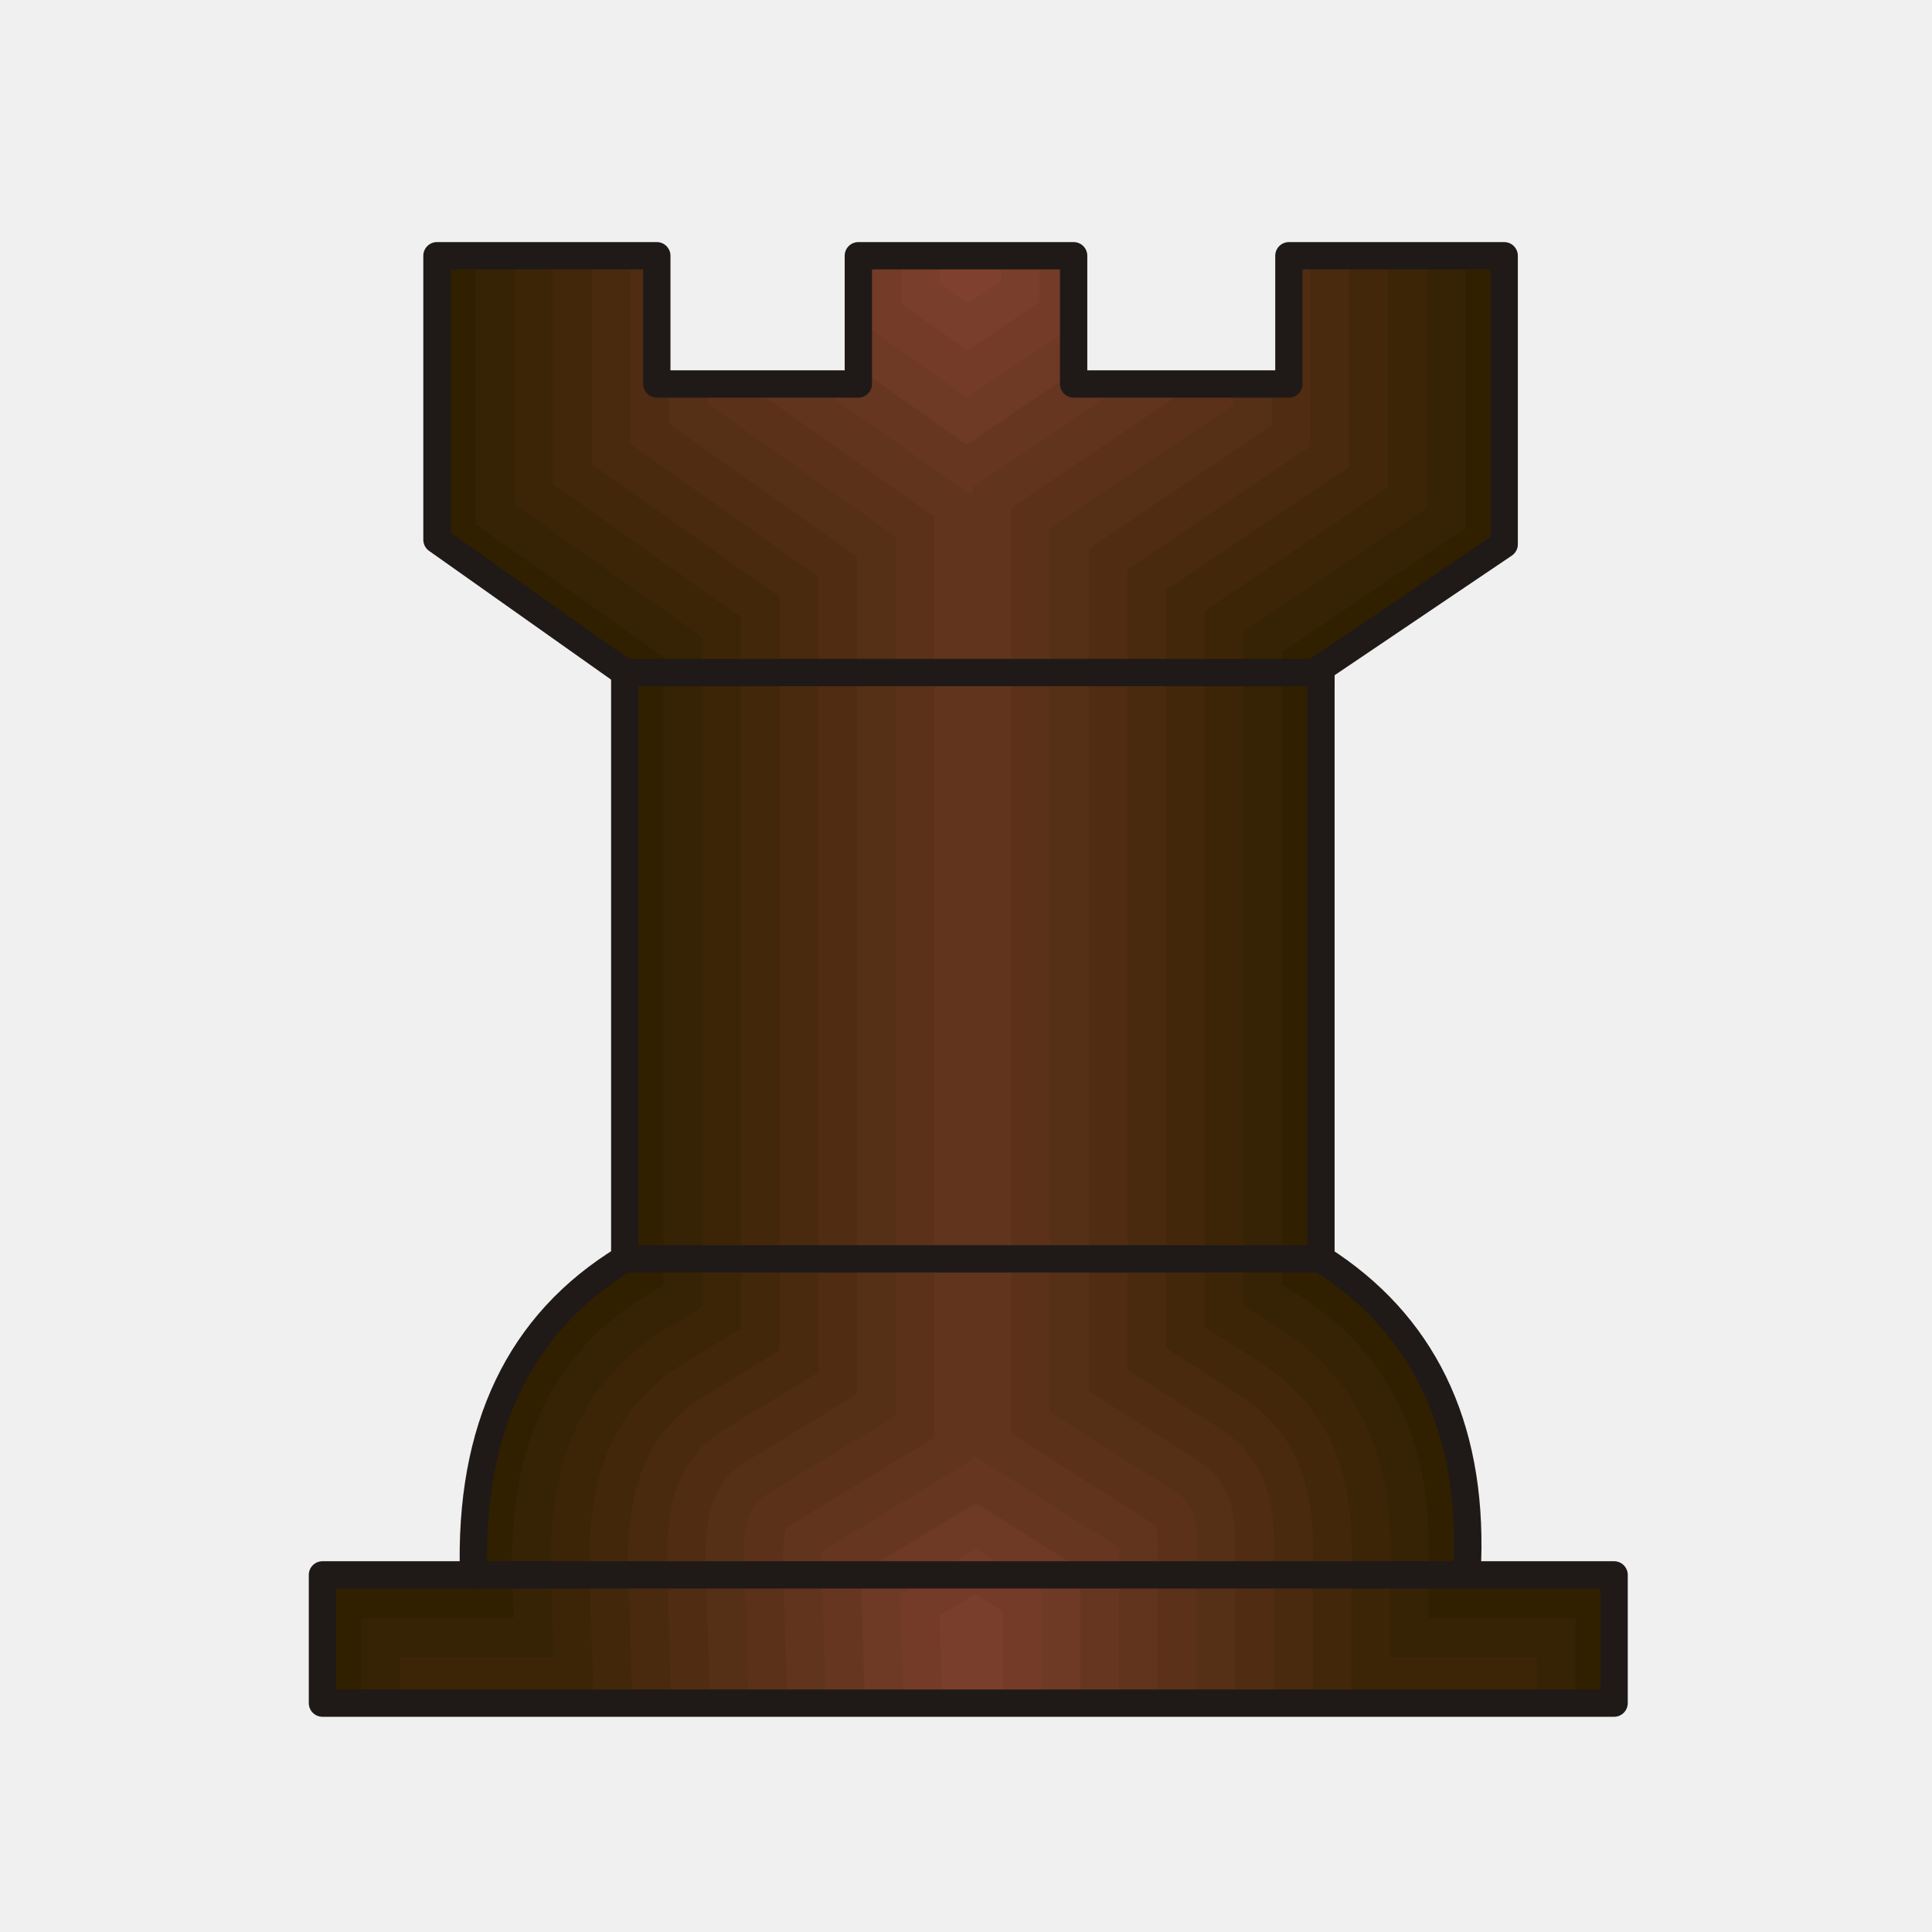
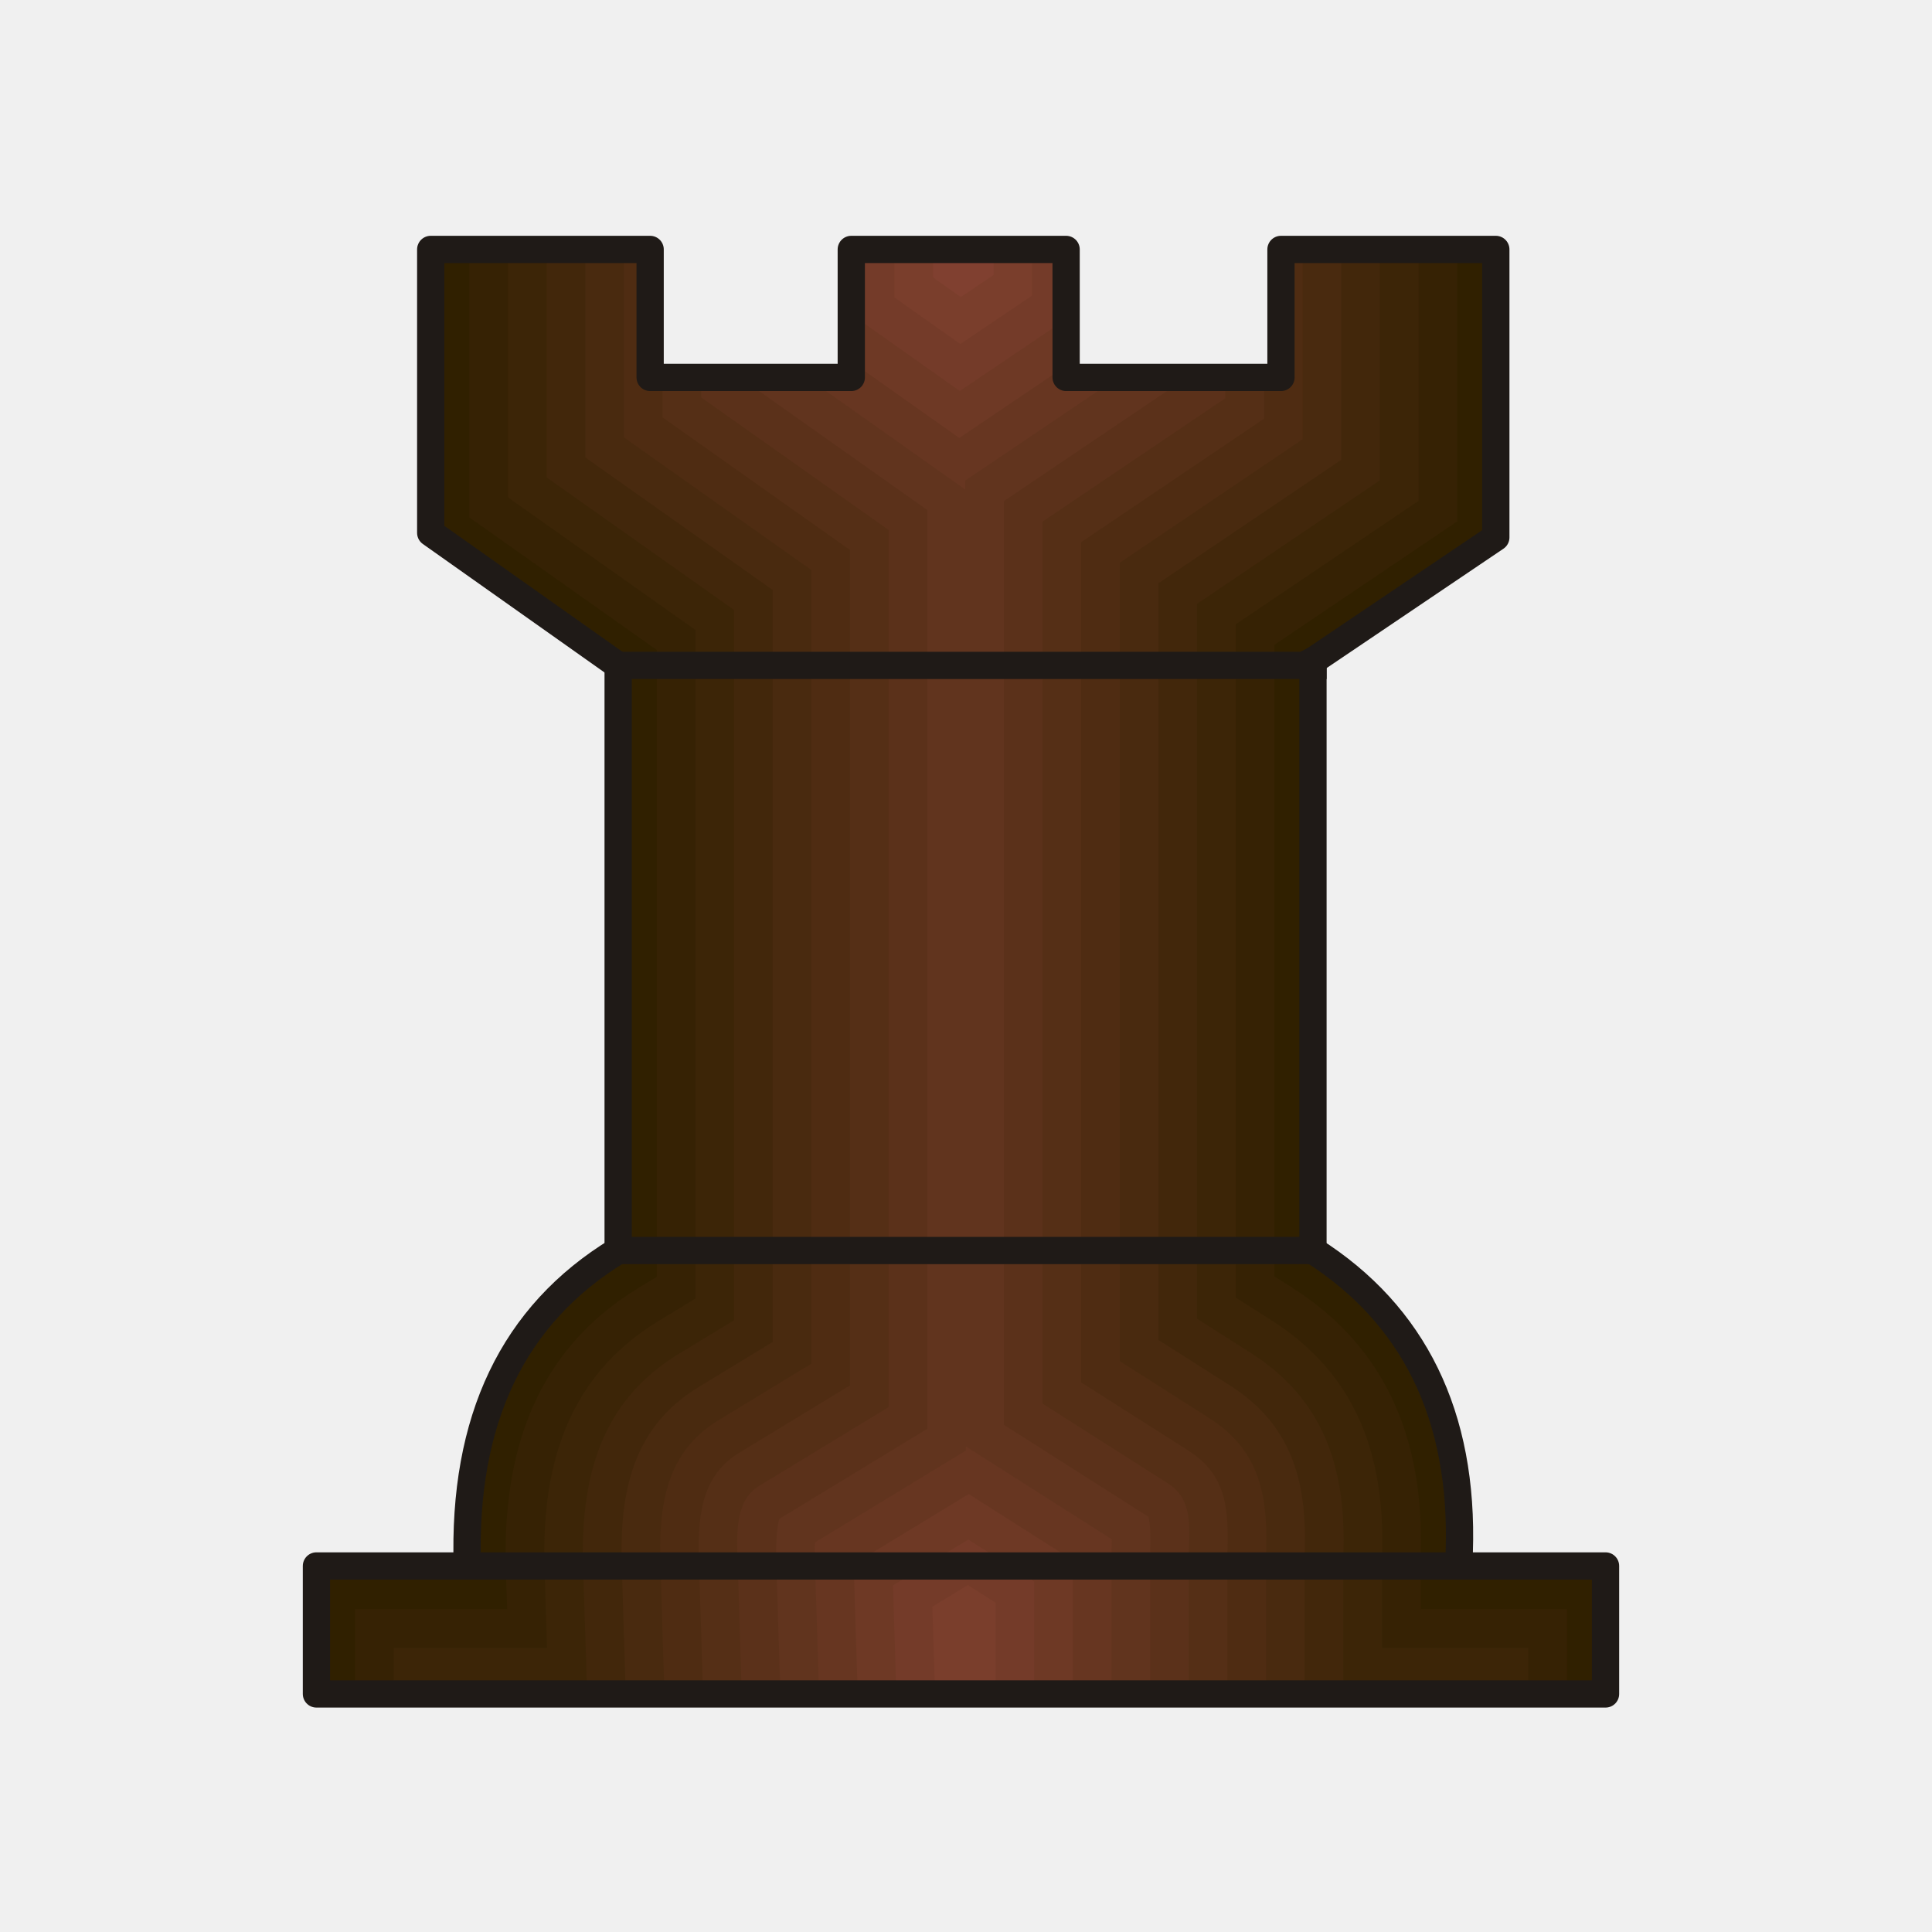
- <svg xmlns="http://www.w3.org/2000/svg" xml:space="preserve" width="99.802mm" height="99.802mm" style="shape-rendering:geometricPrecision; text-rendering:geometricPrecision; image-rendering:optimizeQuality; fill-rule:evenodd; clip-rule:evenodd" viewBox="0 0 99.802 99.802" id="svg4999" version="1.1">
-   <defs id="defs5001">
-     <style type="text/css" id="style5003">
-    
-     .str0 {stroke:white;stroke-width:0.076}
-     .str2 {stroke:#1F1A17;stroke-width:1.411}
-     .str1 {stroke:#1F1A17;stroke-width:1.411;stroke-linecap:round;stroke-linejoin:round}
-     .fil0 {fill:none}
- 
-     .fil1 {fill:#302000}
-     .fil2 {fill:#362204}
-     .fil3 {fill:#3C2507}
-     .fil4 {fill:#42270B}
-     .fil5 {fill:#492A0F}
-     .fil6 {fill:#4F2C12}
-     .fil7 {fill:#552F16}
-     .fil8 {fill:#5B311A}
-     .fil9 {fill:#61341E}
-     .fil10 {fill:#673621}
-     .fil11 {fill:#6E3925}
-     .fil12 {fill:#743B29}
-     .fil13 {fill:#7A3E2C}
-     .fil14 {fill:#804030}
-    
-   </style>
-   </defs>
-   <g id="Layer_x0020_1">
-     <g id="_58562728">
-       <path id="_41865824" class="fil1" d="M24.465 81.59l-7.808 0 0 6.625 66.723 0 0 -6.625 -7.572 0 -1.994 0 1.994 -0.71 0.001 -0.047 0 -0.005 0 -0.003 0 -0.005 0 -0.001 0 -0.003 0 -0.003 0 -0.005 0 -0.001 0 -0.003 0 -0.009 0 -0.001 0 -0.003 0 -0.003 0 -0.005 0 -0.005 0 -0.003 0 -0.005 0 -0.001 0 -0.003 0 -0.003 0 -0.005 0 -0.001 0 -0.003 0 -0.003 0 -0.005 0 -0.001 0 -0.003 0 -0.009 0 -0 0 -0.003 0 -0.009 0 -0.003 0.001 -0.033 0 -0 0 -0.002c0.023,-0.872 0.002,-1.716 -0.061,-2.531l-0.001 -0.01c-0.008,-0.1 -0.016,-0.199 -0.025,-0.298l-0 -0.003c-0.009,-0.098 -0.019,-0.195 -0.029,-0.292l-0.002 -0.019c-0.021,-0.195 -0.044,-0.388 -0.07,-0.579l-0.002 -0.016c-0.026,-0.19 -0.054,-0.379 -0.085,-0.565l-0.004 -0.025c-0.031,-0.185 -0.064,-0.369 -0.1,-0.551l-0.005 -0.026c-0.017,-0.084 -0.034,-0.167 -0.051,-0.25l-0.009 -0.04c-0.017,-0.08 -0.035,-0.16 -0.053,-0.24l-0.009 -0.041c-0.04,-0.175 -0.083,-0.349 -0.128,-0.521l-0.007 -0.025c-0.022,-0.082 -0.044,-0.164 -0.067,-0.245l-0.008 -0.027c-0.023,-0.082 -0.047,-0.164 -0.071,-0.245l-0.007 -0.022c-0.025,-0.083 -0.05,-0.166 -0.076,-0.248l-0.004 -0.014c-0.025,-0.081 -0.051,-0.161 -0.078,-0.241l-0.014 -0.041c-0.026,-0.077 -0.052,-0.154 -0.08,-0.231l-0.004 -0.011c-0.029,-0.083 -0.059,-0.167 -0.09,-0.249l-0.003 -0.008c-0.03,-0.082 -0.062,-0.164 -0.093,-0.245l-0.007 -0.018c-0.03,-0.076 -0.06,-0.152 -0.091,-0.227l-0.018 -0.044c-0.03,-0.072 -0.06,-0.144 -0.091,-0.215l-0.008 -0.018c-0.032,-0.075 -0.065,-0.15 -0.099,-0.224l-0.017 -0.038c-0.032,-0.071 -0.065,-0.141 -0.098,-0.212l-0.011 -0.023c-0.034,-0.072 -0.068,-0.143 -0.103,-0.214l-0.022 -0.045c-0.033,-0.067 -0.067,-0.133 -0.101,-0.199l-0.015 -0.029c-0.036,-0.069 -0.072,-0.137 -0.108,-0.205l-0.021 -0.039c-0.036,-0.067 -0.073,-0.133 -0.11,-0.199l-0.014 -0.025c-0.038,-0.067 -0.076,-0.134 -0.115,-0.201l-0.03 -0.05c-0.036,-0.062 -0.073,-0.123 -0.11,-0.184l-0.018 -0.029c-0.039,-0.064 -0.079,-0.129 -0.12,-0.192l-0.03 -0.047c-0.04,-0.062 -0.08,-0.124 -0.12,-0.185l-0.008 -0.012c-0.045,-0.068 -0.09,-0.136 -0.136,-0.203l-0.031 -0.044c-0.04,-0.058 -0.081,-0.116 -0.122,-0.174l-0.028 -0.038c-0.042,-0.059 -0.084,-0.117 -0.127,-0.175l-0.038 -0.051c-0.041,-0.055 -0.082,-0.11 -0.123,-0.164l-0.032 -0.042c-0.043,-0.055 -0.086,-0.111 -0.129,-0.165l-0.048 -0.06c-0.04,-0.05 -0.081,-0.1 -0.121,-0.15l-0.043 -0.051c-0.041,-0.05 -0.083,-0.1 -0.125,-0.149l-0.065 -0.075c-0.037,-0.043 -0.074,-0.085 -0.111,-0.128l-0.061 -0.068c-0.038,-0.043 -0.077,-0.086 -0.116,-0.128 -0.03,-0.033 -0.061,-0.066 -0.092,-0.099l-0.089 -0.095c-0.031,-0.033 -0.062,-0.065 -0.094,-0.097 -0.032,-0.033 -0.064,-0.066 -0.096,-0.099l-0.088 -0.089c-0.034,-0.035 -0.069,-0.069 -0.103,-0.103l-0.084 -0.081c-0.037,-0.036 -0.074,-0.072 -0.111,-0.107l-0.082 -0.077c-0.04,-0.038 -0.081,-0.076 -0.121,-0.113l-0.047 -0.043c-0.051,-0.047 -0.102,-0.093 -0.154,-0.139l-0.067 -0.059c-0.046,-0.04 -0.092,-0.081 -0.138,-0.121 -0.031,-0.027 -0.063,-0.053 -0.095,-0.08 -0.037,-0.032 -0.074,-0.063 -0.112,-0.095 -0.038,-0.032 -0.078,-0.064 -0.117,-0.095 -0.034,-0.028 -0.067,-0.055 -0.101,-0.082l-0.078 -0.062c-0.047,-0.037 -0.094,-0.075 -0.141,-0.112l-0.067 -0.052c-0.051,-0.039 -0.102,-0.078 -0.153,-0.117l-0.003 -0.003c-0.071,-0.054 -0.144,-0.107 -0.216,-0.16l-0.001 -0c-0.064,-0.046 -0.128,-0.092 -0.193,-0.138l-0.037 -0.026 -0.006 -0.005c-0.075,-0.053 -0.151,-0.106 -0.228,-0.158l-0.004 -0.003c-0.077,-0.053 -0.155,-0.105 -0.234,-0.157l-0.002 -0.002c-0.079,-0.052 -0.159,-0.104 -0.24,-0.155l0 -30.286 0 -0.236 9.464 -6.388 0 -14.906 -11.12 0 0 6.625 -11.121 0 0 -6.625 -11.12 0 0 6.625 -10.411 0 0 -6.625 -11.357 0 0 14.67 9.701 6.861 0 30.186 0 0.1c-5.442,3.313 -8.044,8.755 -7.808,16.326z" />
-       <g id="g5011">
-         <path id="_41826168" class="fil2" d="M18.657 83.59l0 4.625 62.723 0 0 -4.625 -7.572 0 0 -2.744 0.001 -0.034c0.002,-0.059 0.003,-0.118 0.005,-0.177 0.15,-5.739 -1.721,-10.546 -6.651,-13.683l-0.926 -0.589 0 -32.683 9.464 -6.388 0 -13.843 -9.12 0 0 6.625 -11.121 0 0 -6.625 -11.12 0 0 6.625 -10.411 0 0 -6.625 -9.357 0 0 13.634 9.701 6.861 0 32.445 -0.96 0.584c-5.325,3.241 -7.037,8.52 -6.849,14.556l0.064 2.062 -7.871 0z" />
-         <path id="_41858640" class="fil3" d="M20.657 85.59l0 2.624 58.723 0 0 -2.624 -7.572 0 0 -4.778 0.002 -0.068c0.002,-0.054 0.003,-0.108 0.004,-0.162 0.132,-5.041 -1.387,-9.182 -5.726,-11.943l-1.853 -1.179 0 -34.844 9.464 -6.388 0 -12.78 -7.12 0 0 6.625 -11.121 0 0 -6.625 -11.12 0 0 6.625 -10.411 0 0 -6.625 -7.357 0 0 12.599 9.701 6.861 0 34.605 -1.92 1.169c-4.691,2.856 -6.055,7.487 -5.89,12.785l0.129 4.125 -7.934 0z" />
-         <path id="_41857848" class="fil4" d="M22.657 87.59l0 0.625 54.723 0 0 -0.625 -7.572 0 0 -6.812 0.004 -0.102c0.001,-0.022 0.001,-0.036 0.002,-0.045 -0,0.008 -0,0.002 0.002,-0.101 0.113,-4.329 -1.066,-7.827 -4.8,-10.204l-2.779 -1.768 0 -37.005 9.464 -6.388 0 -11.717 -5.12 0 0 6.625 -11.121 0 0 -6.625 -11.12 0 0 6.625 -10.411 0 0 -6.625 -5.357 0 0 11.564 9.701 6.861 0 36.764 -2.88 1.753c-4.06,2.471 -5.073,6.45 -4.931,11.014l0.193 6.187 -7.998 0z" />
-         <path id="_41856400" class="fil5" d="M67.809 88.215l0 -7.471 0.005 -0.136c0.001,-0.044 0.002,-0.088 0.003,-0.131 0.095,-3.617 -0.746,-6.473 -3.875,-8.464l-3.705 -2.358 0 -39.166 9.464 -6.388 0 -10.654 -3.12 0 0 6.625 -11.121 0 0 -6.625 -11.12 0 0 6.625 -10.411 0 0 -6.625 -3.357 0 0 10.529 9.701 6.861 0 38.923 -3.84 2.338c-3.409,2.075 -4.091,5.434 -3.972,9.243l0.214 6.874 35.134 0z" />
-         <path id="_41852432" class="fil6" d="M65.809 88.215l0 -7.505 0.006 -0.166c0.001,-0.042 0.002,-0.079 0.003,-0.119 0.076,-2.89 -0.442,-5.128 -2.949,-6.724l-4.631 -2.947 0 -41.327 9.464 -6.388 0 -9.591 -1.12 0 0 6.625 -11.121 0 0 -6.625 -11.12 0 0 6.625 -10.411 0 0 -6.625 -1.357 0 0 9.494 9.701 6.861 0 41.082 -4.801 2.922c-2.741,1.668 -3.107,4.436 -3.013,7.473l0.216 6.936 31.133 0z" />
-         <path id="_41867928" class="fil7" d="M63.809 88.215l0 -7.539 0.006 -0.192c0.003,-0.102 -0.002,0.052 0.003,-0.112 0.056,-2.147 -0.157,-3.796 -2.023,-4.984l-5.557 -3.537 0 -43.487 9.464 -6.388 0 -1.904 -10.241 0 0 -6.625 -11.12 0 0 6.625 -9.768 0 0 1.834 9.701 6.861 0 43.241 -5.761 3.506c-2.031,1.236 -2.122,3.493 -2.054,5.702l0.218 6.998 27.132 0z" />
-         <path id="_41851480" class="fil8" d="M61.809 88.215l0 -7.573 0.007 -0.218c0.002,-0.083 -0.001,0.039 0.003,-0.104 0.035,-1.337 0.073,-2.499 -1.098,-3.244l-6.484 -4.126 0 -45.648 9.464 -6.388 0 -0.841 -8.241 0 0 -6.625 -11.12 0 0 6.625 -7.768 0 0 0.799 9.701 6.861 0 45.4 -6.721 4.091c-1.265,0.77 -1.136,2.596 -1.094,3.931l0.22 7.061 23.131 0z" />
-         <path id="_41867072" class="fil9" d="M59.809 88.215l0 -7.607 0.008 -0.243c0.002,-0.063 -0.001,0.028 0.002,-0.097 0.009,-0.334 0.005,-1.035 -0.094,-1.453 -0.028,-0.019 -0.055,-0.036 -0.079,-0.051l-7.41 -4.715 0 -47.809 9.135 -6.166 -5.912 0 0 -6.625 -11.12 0 0 6.625 -5.434 0 9.367 6.625 0 47.559 -7.663 4.665c-0.163,0.596 -0.168,1.689 -0.153,2.171l0.222 7.123 19.13 0z" />
-         <path id="_41850592" class="fil10" d="M57.809 88.215l0 -7.641 0.009 -0.267c0.001,-0.031 0.002,-0.062 0.002,-0.092 0.002,-0.071 0.004,-0.153 0.004,-0.241l-7.551 -4.805 0 0.212 -7.813 4.756c-0.016,0.327 -0.011,0.665 -0.004,0.893l0.224 7.186 15.129 0zm-7.572 -62.578l0 -0.462 7.56 -5.103 -2.337 0 0 -6.625 -11.12 0 0 6.625 -1.971 0 7.868 5.565z" />
-         <path id="_41849624" class="fil11" d="M55.809 88.215l0 -7.154 -5.389 -3.429 -5.956 3.625 0.217 6.958 11.128 0zm-5.879 -65.245l5.53 -3.733 0 -5.789 -11.12 0 0 5.569 5.59 3.954z" />
-         <path id="_57868384" class="fil12" d="M53.809 88.215l0 -6.056 -3.412 -2.172 -3.897 2.372 0.183 5.855 7.127 0zm-3.852 -67.676l5.504 -3.715 0 -3.376 -10.889 0 0 3.283 5.385 3.808z" />
-         <path id="_58285016" class="fil13" d="M51.809 88.215l0 -4.958 -1.436 -0.914 -1.838 1.119 0.148 4.753 3.126 0zm-1.826 -70.107l3.719 -2.51 0 -2.151 -7.13 0 0 2.248 3.411 2.413z" />
-         <polygon id="_41780088" class="fil14" points="50.01,15.677 51.702,14.535 51.702,13.447 48.572,13.447 48.572,14.66 " />
+ <svg xmlns="http://www.w3.org/2000/svg" width="100px" height="100px" viewBox="0 0 100 100" version="1.1">
+   <g id="画板" stroke="none" stroke-width="1" fill="none" fill-rule="evenodd">
+     <g id="br" transform="translate(16.3791, 12.9106)">
+       <path d="M7.808,68.379 L0,68.379 L0,75.004 L66.723,75.004 L66.723,68.379 L59.152,68.379 L57.158,68.379 L59.152,67.669 L59.153,67.622 L59.153,67.618 L59.153,67.615 L59.153,67.61 L59.154,67.609 L59.154,67.606 L59.154,67.603 L59.154,67.598 L59.154,67.597 L59.154,67.594 L59.154,67.585 L59.154,67.585 L59.154,67.582 L59.154,67.579 L59.154,67.574 L59.154,67.57 L59.154,67.567 L59.155,67.562 L59.155,67.561 L59.155,67.558 L59.155,67.555 L59.155,67.549 L59.155,67.549 L59.155,67.546 L59.155,67.543 L59.155,67.537 L59.155,67.537 L59.155,67.534 L59.156,67.525 L59.156,67.524 L59.156,67.521 L59.156,67.512 L59.156,67.509 L59.157,67.476 L59.157,67.476 L59.157,67.474 C59.18,66.602 59.159,65.758 59.096,64.943 L59.095,64.933 C59.087,64.834 59.079,64.734 59.07,64.635 L59.069,64.632 C59.06,64.535 59.051,64.438 59.041,64.341 L59.038,64.322 C59.018,64.127 58.995,63.934 58.969,63.743 L58.967,63.727 C58.941,63.536 58.912,63.348 58.882,63.161 L58.877,63.136 C58.846,62.951 58.813,62.767 58.778,62.585 L58.772,62.559 C58.756,62.476 58.739,62.392 58.721,62.309 L58.712,62.269 C58.695,62.189 58.678,62.109 58.66,62.029 L58.65,61.989 C58.61,61.813 58.567,61.64 58.522,61.468 L58.515,61.443 C58.493,61.361 58.471,61.279 58.449,61.198 L58.441,61.171 C58.418,61.089 58.394,61.007 58.37,60.925 L58.364,60.903 C58.339,60.82 58.313,60.738 58.287,60.655 L58.283,60.641 C58.258,60.561 58.231,60.48 58.205,60.401 L58.191,60.36 C58.165,60.283 58.139,60.206 58.112,60.129 L58.108,60.118 C58.078,60.035 58.048,59.951 58.017,59.869 L58.014,59.861 C57.984,59.779 57.953,59.697 57.921,59.616 L57.914,59.598 C57.884,59.522 57.854,59.446 57.823,59.371 L57.805,59.327 C57.775,59.255 57.745,59.183 57.714,59.112 L57.706,59.094 C57.674,59.019 57.641,58.944 57.607,58.87 L57.59,58.832 C57.558,58.761 57.525,58.691 57.492,58.62 L57.481,58.597 C57.447,58.526 57.413,58.454 57.378,58.383 L57.355,58.339 C57.322,58.272 57.288,58.206 57.254,58.139 L57.239,58.11 C57.203,58.041 57.167,57.973 57.131,57.905 L57.109,57.866 C57.073,57.799 57.036,57.733 56.999,57.667 L56.985,57.642 C56.947,57.575 56.909,57.508 56.87,57.441 L56.84,57.391 C56.804,57.329 56.767,57.268 56.73,57.207 L56.712,57.178 C56.673,57.114 56.633,57.05 56.593,56.986 L56.563,56.939 C56.523,56.877 56.483,56.815 56.443,56.754 L56.434,56.742 C56.39,56.674 56.344,56.606 56.298,56.539 L56.267,56.495 C56.227,56.436 56.187,56.378 56.145,56.32 L56.118,56.282 C56.076,56.224 56.034,56.165 55.991,56.107 L55.953,56.056 C55.912,56.002 55.871,55.947 55.83,55.893 L55.797,55.851 C55.755,55.796 55.712,55.741 55.668,55.686 L55.62,55.626 C55.58,55.576 55.539,55.526 55.498,55.476 L55.456,55.425 C55.414,55.375 55.373,55.325 55.33,55.276 L55.265,55.2 C55.228,55.158 55.191,55.115 55.154,55.073 L55.093,55.004 C55.054,54.962 55.016,54.919 54.977,54.876 C54.947,54.843 54.916,54.81 54.885,54.777 L54.796,54.682 C54.765,54.649 54.733,54.617 54.702,54.584 C54.67,54.551 54.638,54.518 54.606,54.485 L54.518,54.397 C54.483,54.362 54.449,54.328 54.414,54.293 L54.331,54.212 C54.294,54.176 54.257,54.14 54.22,54.105 L54.137,54.028 C54.097,53.99 54.057,53.952 54.016,53.915 L53.969,53.872 C53.918,53.825 53.867,53.779 53.815,53.733 L53.748,53.674 C53.702,53.634 53.656,53.593 53.609,53.553 C53.578,53.526 53.546,53.5 53.515,53.473 C53.478,53.442 53.441,53.41 53.403,53.379 C53.364,53.347 53.325,53.315 53.286,53.284 C53.253,53.256 53.219,53.228 53.185,53.201 L53.107,53.139 C53.06,53.102 53.013,53.065 52.966,53.028 L52.898,52.976 C52.848,52.937 52.797,52.898 52.745,52.859 L52.742,52.857 C52.67,52.803 52.598,52.749 52.526,52.697 L52.525,52.696 C52.461,52.65 52.397,52.604 52.332,52.558 L52.295,52.532 L52.288,52.527 C52.213,52.474 52.137,52.422 52.06,52.369 L52.056,52.366 C51.979,52.314 51.901,52.262 51.822,52.21 L51.82,52.208 C51.741,52.156 51.661,52.104 51.58,52.053 L51.58,21.767 L51.58,21.531 L61.044,15.142 L61.044,0.236 L49.924,0.236 L49.924,6.861 L38.803,6.861 L38.803,0.236 L27.683,0.236 L27.683,6.861 L17.272,6.861 L17.272,0.236 L5.915,0.236 L5.915,14.906 L15.616,21.767 L15.616,51.953 L15.616,52.053 C10.174,55.366 7.572,60.808 7.808,68.379 L7.808,68.379 Z" id="_41865824" fill="#302000" />
+       <g id="g5011" transform="translate(2, 0.2361)">
+         <path d="M0,70.143 L0,74.768 L62.723,74.768 L62.723,70.143 L55.152,70.143 L55.152,67.399 L55.153,67.365 C55.155,67.306 55.156,67.246 55.158,67.187 C55.308,61.448 53.437,56.642 48.506,53.504 L47.58,52.915 L47.58,20.232 L57.044,13.843 L57.044,3.19744231e-14 L47.924,3.19744231e-14 L47.924,6.625 L36.803,6.625 L36.803,3.19744231e-14 L25.683,3.19744231e-14 L25.683,6.625 L15.272,6.625 L15.272,3.19744231e-14 L5.915,3.19744231e-14 L5.915,13.634 L15.616,20.496 L15.616,52.941 L14.656,53.525 C9.331,56.767 7.618,62.045 7.807,68.081 L7.871,70.143 L0,70.143 Z" id="_41826168" fill="#362204" />
+         <path d="M2,72.143 L2,74.768 L60.723,74.768 L60.723,72.143 L53.152,72.143 L53.152,67.365 L53.154,67.297 C53.156,67.243 53.157,67.189 53.158,67.135 C53.29,62.094 51.771,57.953 47.433,55.192 L45.58,54.013 L45.58,19.169 L55.044,12.78 L55.044,2.13162821e-14 L47.924,2.13162821e-14 L47.924,6.625 L36.803,6.625 L36.803,2.13162821e-14 L25.683,2.13162821e-14 L25.683,6.625 L15.272,6.625 L15.272,2.13162821e-14 L7.915,2.13162821e-14 L7.915,12.599 L17.616,19.46 L17.616,54.065 L15.696,55.234 C11.004,58.09 9.64,62.721 9.806,68.019 L9.934,72.143 L2,72.143 Z" id="_41858640" fill="#3C2507" />
+         <path d="M4,74.143 L4,74.768 L58.723,74.768 L58.723,74.143 L51.152,74.143 L51.152,67.331 L51.155,67.229 C51.156,67.207 51.157,67.193 51.157,67.184 C51.156,67.192 51.156,67.185 51.159,67.082 C51.272,62.754 50.093,59.255 46.359,56.879 L43.58,55.111 L43.58,18.106 L53.044,11.717 L53.044,1.77635684e-14 L47.924,1.77635684e-14 L47.924,6.625 L36.803,6.625 L36.803,1.77635684e-14 L25.683,1.77635684e-14 L25.683,6.625 L15.272,6.625 L15.272,1.77635684e-14 L9.915,1.77635684e-14 L9.915,11.564 L19.616,18.425 L19.616,55.189 L16.736,56.942 C12.676,59.413 11.662,63.392 11.805,67.956 L11.998,74.143 L4,74.143 Z" id="_41857848" fill="#42270B" />
+         <path d="M49.152,74.768 L49.152,67.297 L49.156,67.161 C49.158,67.117 49.159,67.073 49.16,67.03 C49.255,63.413 48.414,60.557 45.285,58.566 L41.58,56.209 L41.58,17.043 L51.044,10.654 L51.044,1.0658141e-14 L47.924,1.0658141e-14 L47.924,6.625 L36.803,6.625 L36.803,1.0658141e-14 L25.683,1.0658141e-14 L25.683,6.625 L15.272,6.625 L15.272,1.0658141e-14 L11.915,1.0658141e-14 L11.915,10.529 L21.616,17.39 L21.616,56.313 L17.776,58.651 C14.367,60.726 13.685,64.085 13.804,67.894 L14.018,74.768 L49.152,74.768 Z" id="_41856400" fill="#492A0F" />
+         <path d="M47.152,74.768 L47.152,67.263 L47.157,67.097 C47.159,67.055 47.159,67.018 47.16,66.978 C47.236,64.087 46.719,61.849 44.211,60.254 L39.58,57.306 L39.58,15.98 L49.044,9.591 L49.044,1.0658141e-14 L47.924,1.0658141e-14 L47.924,6.625 L36.803,6.625 L36.803,1.0658141e-14 L25.683,1.0658141e-14 L25.683,6.625 L15.272,6.625 L15.272,1.0658141e-14 L13.915,1.0658141e-14 L13.915,9.494 L23.616,16.355 L23.616,57.437 L18.815,60.359 C16.075,62.027 15.708,64.795 15.803,67.832 L16.019,74.768 L47.152,74.768 L47.152,74.768 Z" id="_41852432" fill="#4F2C12" />
+         <path d="M45.152,74.768 L45.152,67.229 L45.158,67.037 C45.161,66.934 45.157,67.088 45.161,66.925 C45.217,64.778 45.004,63.129 43.138,61.941 L37.58,58.404 L37.58,14.917 L47.044,8.528 L47.044,6.625 L36.803,6.625 L36.803,0 L25.683,0 L25.683,6.625 L15.915,6.625 L15.915,8.459 L25.616,15.32 L25.616,58.561 L19.855,62.067 C17.825,63.303 17.733,65.561 17.802,67.769 L18.02,74.768 L45.152,74.768 Z" id="_41867928" fill="#552F16" />
+         <path d="M43.152,74.768 L43.152,67.195 L43.159,66.977 C43.161,66.894 43.158,67.015 43.162,66.873 C43.197,65.536 43.235,64.374 42.064,63.628 L35.58,59.502 L35.58,13.854 L45.044,7.465 L45.044,6.625 L36.803,6.625 L36.803,2.48689958e-14 L25.683,2.48689958e-14 L25.683,6.625 L17.915,6.625 L17.915,7.424 L27.616,14.285 L27.616,59.685 L20.895,63.776 C19.63,64.546 19.759,66.372 19.801,67.707 L20.021,74.768 L43.152,74.768 L43.152,74.768 Z" id="_41851480" fill="#5B311A" />
+         <path d="M41.152,74.768 L41.152,67.16 L41.16,66.917 C41.162,66.854 41.159,66.945 41.163,66.82 C41.171,66.486 41.167,65.785 41.069,65.367 C41.041,65.348 41.014,65.331 40.99,65.316 L33.58,60.6 L33.58,12.791 L42.715,6.625 L36.803,6.625 L36.803,-3.55271368e-15 L25.683,-3.55271368e-15 L25.683,6.625 L20.249,6.625 L29.616,13.25 L29.616,60.809 L21.953,65.473 C21.79,66.07 21.785,67.163 21.8,67.644 L22.022,74.768 L41.152,74.768 L41.152,74.768 Z" id="_41867072" fill="#61341E" />
+         <path d="M39.152,74.768 L39.152,67.126 L39.161,66.859 C39.162,66.828 39.162,66.797 39.163,66.767 C39.165,66.697 39.167,66.614 39.167,66.526 L31.616,61.721 L31.616,61.933 L23.802,66.689 C23.786,67.016 23.792,67.354 23.799,67.582 L24.023,74.768 L39.152,74.768 L39.152,74.768 Z M31.58,12.189 L31.58,11.728 L39.141,6.625 L36.803,6.625 L36.803,1.42108547e-14 L25.683,1.42108547e-14 L25.683,6.625 L23.712,6.625 L31.58,12.189 Z" id="_41850592" fill="#673621" />
+         <path d="M37.152,74.768 L37.152,67.614 L31.763,64.185 L25.807,67.81 L26.024,74.768 L37.152,74.768 L37.152,74.768 Z M31.273,9.522 L36.803,5.789 L36.803,1.42108547e-14 L25.683,1.42108547e-14 L25.683,5.569 L31.273,9.522 L31.273,9.522 Z" id="_41849624" fill="#6E3925" />
+         <path d="M35.152,74.768 L35.152,68.712 L31.739,66.54 L27.842,68.913 L28.025,74.768 L35.152,74.768 Z M31.299,7.091 L36.803,3.376 L36.803,2.13162821e-14 L25.915,2.13162821e-14 L25.915,3.283 L31.299,7.091 Z" id="_57868384" fill="#743B29" />
+         <path d="M33.152,74.768 L33.152,69.81 L31.716,68.896 L29.878,70.015 L30.026,74.768 L33.152,74.768 L33.152,74.768 Z M31.326,4.66 L35.044,2.151 L35.044,1.42108547e-14 L27.915,1.42108547e-14 L27.915,2.248 L31.326,4.66 Z" id="_58285016" fill="#7A3E2C" />
+         <polygon id="_41780088" fill="#804030" points="31.352 2.23 33.044 1.087 33.044 1.95399252e-14 29.915 1.95399252e-14 29.915 1.213" />
      </g>
-       <g id="g5026">
-         <polygon id="_58015376" class="fil0 str1" points="24.465,81.354 16.657,81.354 16.657,87.979 83.38,87.979 83.38,81.354 75.809,81.354 " />
-         <path id="_57868792" class="fil0 str1" d="M75.809 80.644c0.237,-7.098 -2.366,-12.303 -7.572,-15.616" />
-         <polyline id="_57876512" class="fil0 str1" points="68.237,65.028 68.237,34.742 68.237,34.506 " />
-         <polyline id="_59394792" class="fil0 str1" points="68.237,34.506 77.702,28.117 77.702,13.211 66.581,13.211 66.581,19.836 55.461,19.836 55.461,13.211 44.34,13.211 44.34,19.836 33.929,19.836 33.929,13.211 22.572,13.211 22.572,27.881 32.273,34.742 " />
-         <polygon id="_58285256" class="fil0 str2" points="68.237,34.506 67.764,34.742 68.237,34.742 " />
-         <polyline id="_41779712" class="fil0 str1" points="32.273,34.742 67.764,34.742 68.237,34.506 " />
-         <path id="_58285160" class="fil0 str1" d="M32.273 65.028c-5.442,3.313 -8.044,8.755 -7.808,16.326" />
-         <line id="_57868408" class="fil0 str1" x1="32.273" y1="65.028" x2="68.237" y2="65.028" />
-         <line id="_58015424" class="fil0 str1" x1="32.273" y1="34.742" x2="32.273" y2="65.028" />
+       <g id="g5026" stroke="#1F1A17" stroke-width="1.411">
+         <polygon id="_58015376" stroke-linecap="round" stroke-linejoin="round" points="7.808 68.143 0 68.143 0 74.768 66.723 74.768 66.723 68.143 59.152 68.143" />
+         <path d="M59.152,67.433 C59.389,60.335 56.785,55.13 51.58,51.817" id="_57868792" stroke-linecap="round" stroke-linejoin="round" />
+         <polyline id="_57876512" stroke-linecap="round" stroke-linejoin="round" points="51.58 51.817 51.58 21.531 51.58 21.295" />
+         <polyline id="_59394792" stroke-linecap="round" stroke-linejoin="round" points="51.58 21.295 61.044 14.906 61.044 -1.77635684e-15 49.924 -1.77635684e-15 49.924 6.625 38.803 6.625 38.803 -1.77635684e-15 27.683 -1.77635684e-15 27.683 6.625 17.272 6.625 17.272 -1.77635684e-15 5.915 -1.77635684e-15 5.915 14.67 15.616 21.531" />
+         <polygon id="_58285256" points="51.58 21.295 51.107 21.531 51.58 21.531" />
+         <polyline id="_41779712" stroke-linecap="round" stroke-linejoin="round" points="15.616 21.531 51.107 21.531 51.58 21.295" />
+         <path d="M15.616,51.817 C10.174,55.13 7.572,60.572 7.808,68.143" id="_58285160" stroke-linecap="round" stroke-linejoin="round" />
+         <line x1="15.616" y1="51.817" x2="51.58" y2="51.817" id="_57868408" stroke-linecap="round" stroke-linejoin="round" />
+         <line x1="15.616" y1="21.531" x2="15.616" y2="51.817" id="_58015424" stroke-linecap="round" stroke-linejoin="round" />
      </g>
    </g>
  </g>
</svg>
